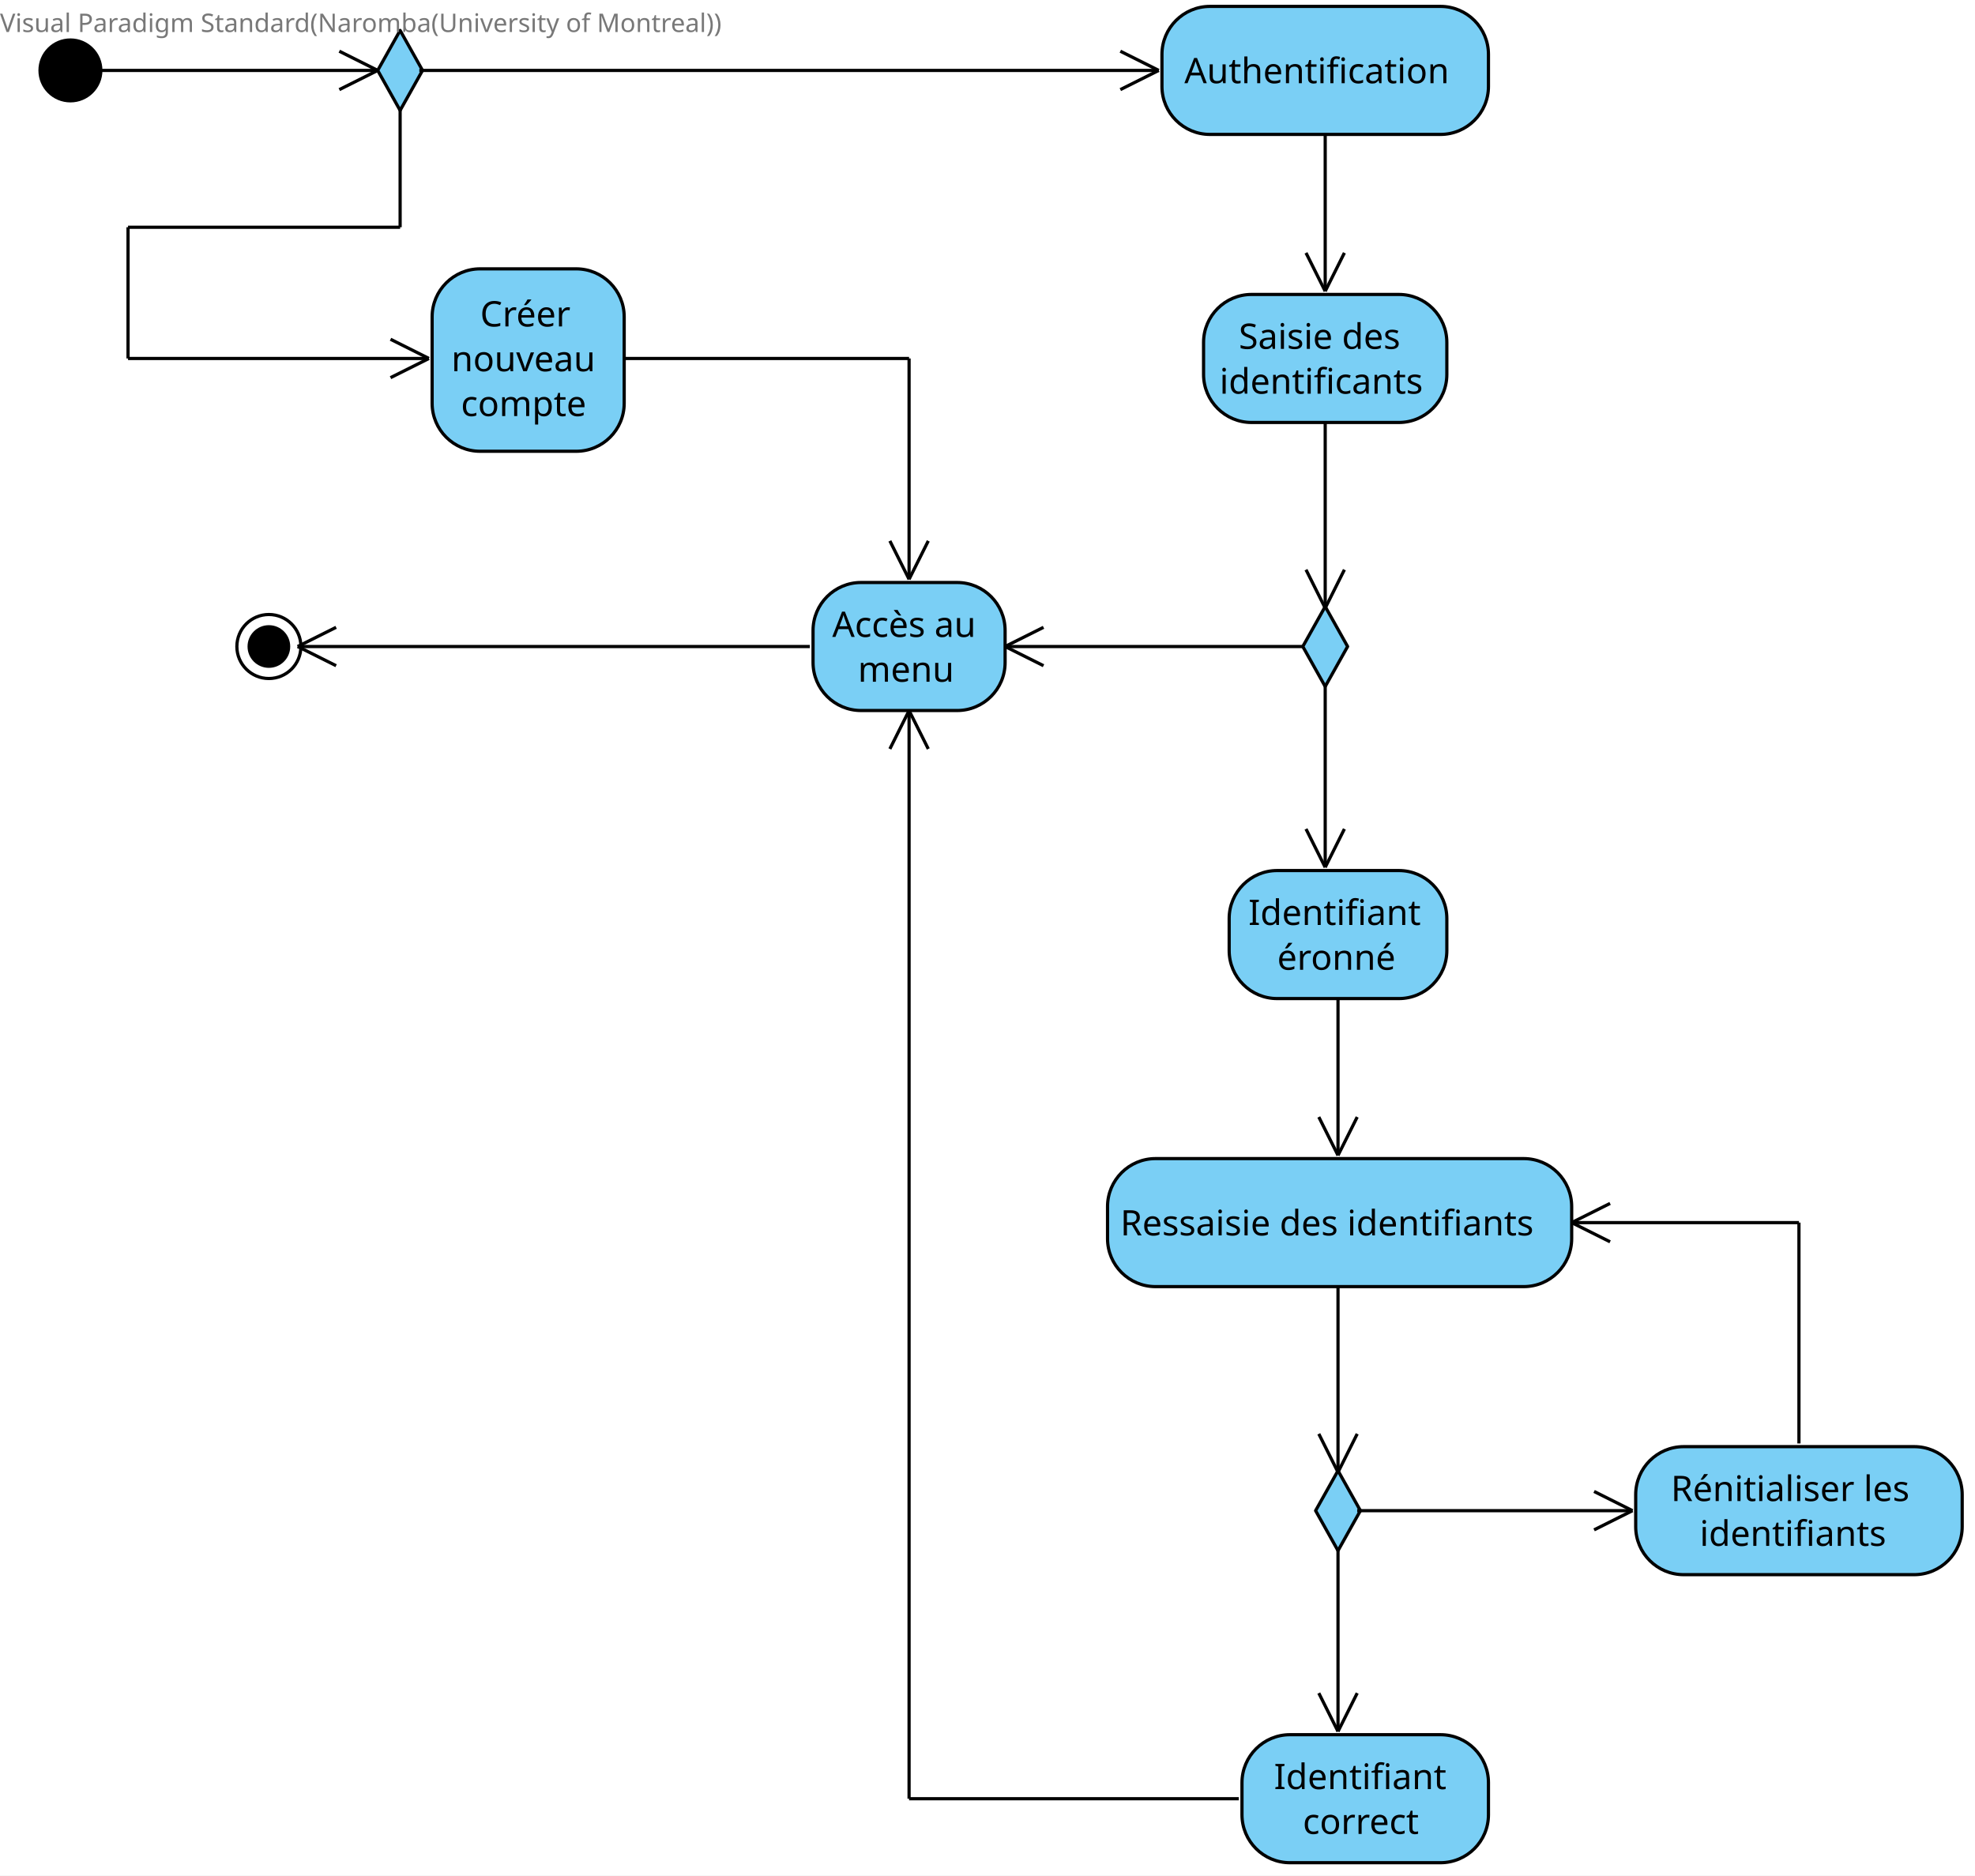
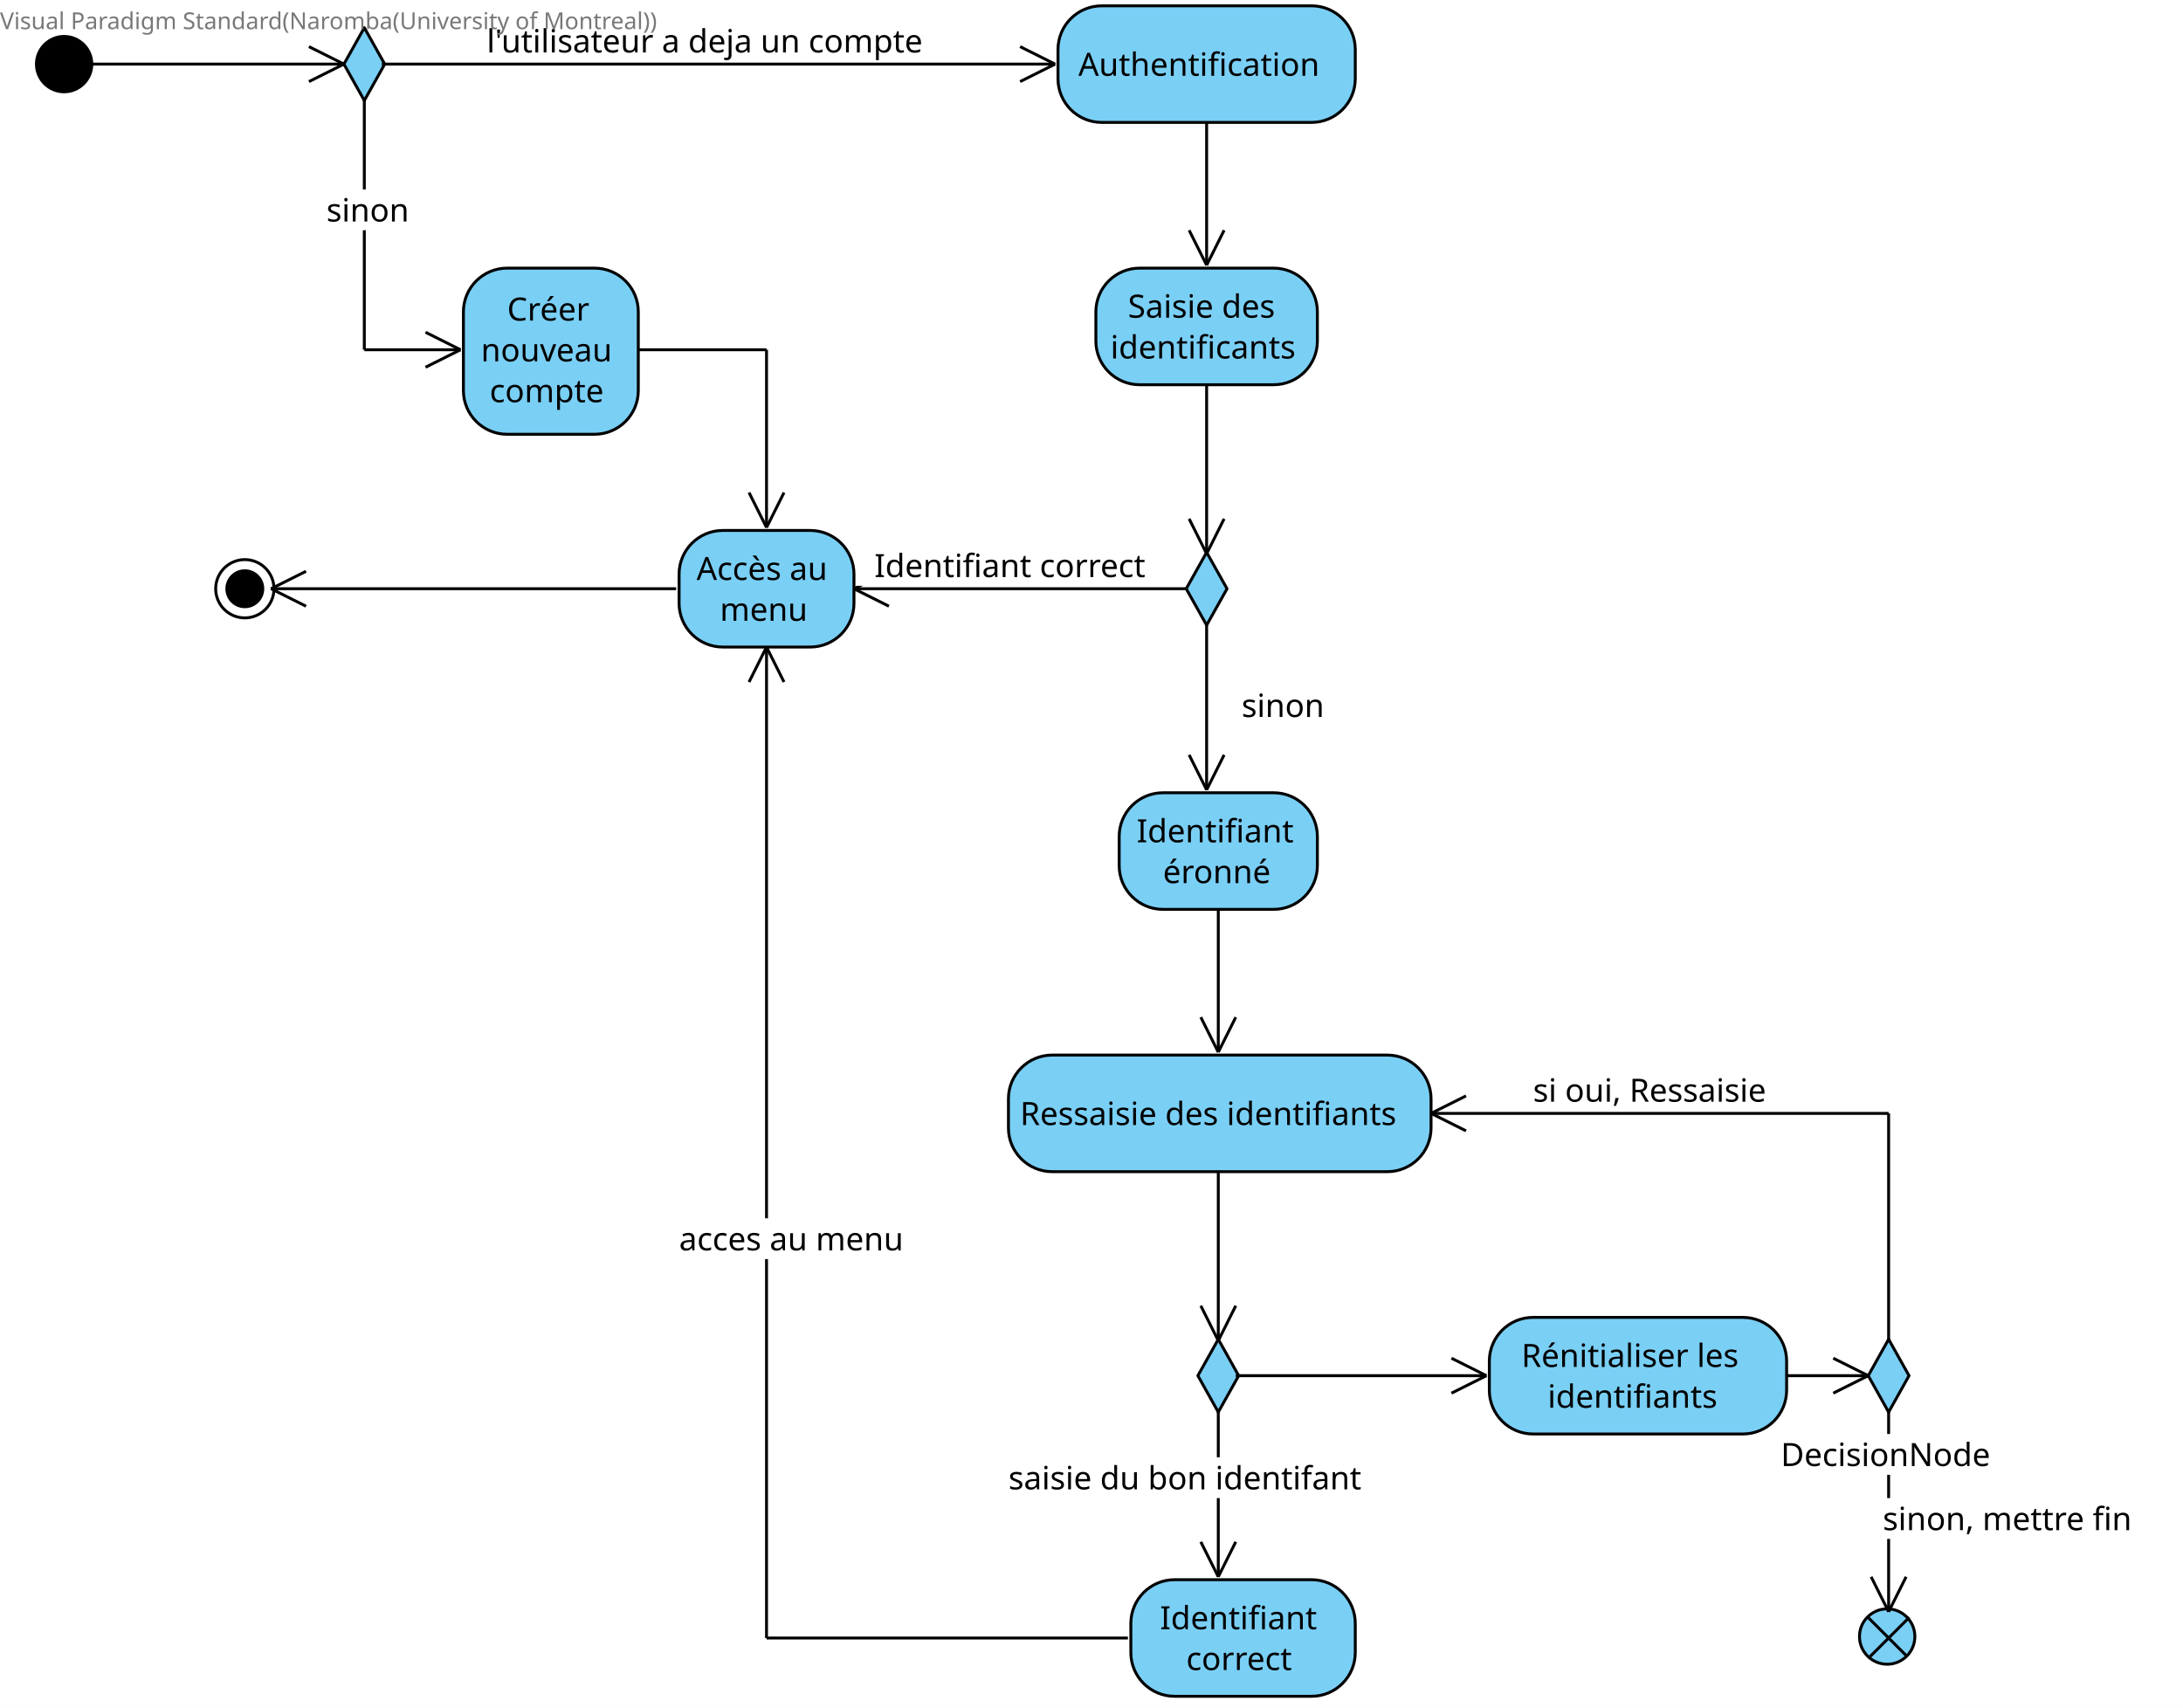
- <svg xmlns="http://www.w3.org/2000/svg" fill-opacity="0" color-rendering="auto" color-interpolation="auto" text-rendering="auto" stroke="rgb(0,0,0)" stroke-linecap="square" width="617" stroke-miterlimit="10" shape-rendering="auto" stroke-opacity="0" fill="rgb(0,0,0)" stroke-dasharray="none" font-weight="normal" stroke-width="1" height="586" font-family="'Dialog'" font-style="normal" stroke-linejoin="miter" font-size="12px" stroke-dashoffset="0" image-rendering="auto">
+ <svg xmlns="http://www.w3.org/2000/svg" fill-opacity="0" color-rendering="auto" color-interpolation="auto" text-rendering="auto" stroke="rgb(0,0,0)" stroke-linecap="square" width="749" stroke-miterlimit="10" shape-rendering="auto" stroke-opacity="0" fill="rgb(0,0,0)" stroke-dasharray="none" font-weight="normal" stroke-width="1" height="586" font-family="'Dialog'" font-style="normal" stroke-linejoin="miter" font-size="12px" stroke-dashoffset="0" image-rendering="auto">
  <defs id="genericDefs" />
  <g>
    <defs id="defs1">
      <clipPath clipPathUnits="userSpaceOnUse" id="clipPath1">
        <path d="M-7 -7 L51 -7 L51 31 L-7 31 L-7 -7 Z" />
      </clipPath>
      <clipPath clipPathUnits="userSpaceOnUse" id="clipPath2">
        <path d="M-7 -7 L113 -7 L113 51 L-7 51 L-7 -7 Z" />
      </clipPath>
      <clipPath clipPathUnits="userSpaceOnUse" id="clipPath3">
        <path d="M0 0 L0 40 L102 40 L102 0 Z" />
      </clipPath>
      <clipPath clipPathUnits="userSpaceOnUse" id="clipPath4">
        <path d="M-7 -7 L87 -7 L87 51 L-7 51 L-7 -7 Z" />
      </clipPath>
      <clipPath clipPathUnits="userSpaceOnUse" id="clipPath5">
        <path d="M0 0 L0 40 L76 40 L76 0 Z" />
      </clipPath>
      <clipPath clipPathUnits="userSpaceOnUse" id="clipPath6">
        <path d="M-7 -7 L31 -7 L31 51 L-7 51 L-7 -7 Z" />
      </clipPath>
      <clipPath clipPathUnits="userSpaceOnUse" id="clipPath7">
        <path d="M-7 -7 L71 -7 L71 51 L-7 51 L-7 -7 Z" />
      </clipPath>
      <clipPath clipPathUnits="userSpaceOnUse" id="clipPath8">
        <path d="M0 0 L0 40 L60 40 L60 0 Z" />
      </clipPath>
      <clipPath clipPathUnits="userSpaceOnUse" id="clipPath9">
        <path d="M-7 -7 L71 -7 L71 68 L-7 68 L-7 -7 Z" />
      </clipPath>
      <clipPath clipPathUnits="userSpaceOnUse" id="clipPath10">
        <path d="M0 0 L0 57 L60 57 L60 0 Z" />
      </clipPath>
      <clipPath clipPathUnits="userSpaceOnUse" id="clipPath11">
        <path d="M-7 -7 L79 -7 L79 51 L-7 51 L-7 -7 Z" />
      </clipPath>
      <clipPath clipPathUnits="userSpaceOnUse" id="clipPath12">
        <path d="M0 0 L0 40 L68 40 L68 0 Z" />
      </clipPath>
      <clipPath clipPathUnits="userSpaceOnUse" id="clipPath13">
        <path d="M-7 -7 L156 -7 L156 51 L-7 51 L-7 -7 Z" />
      </clipPath>
      <clipPath clipPathUnits="userSpaceOnUse" id="clipPath14">
        <path d="M0 0 L0 40 L145 40 L145 0 Z" />
      </clipPath>
      <clipPath clipPathUnits="userSpaceOnUse" id="clipPath15">
        <path d="M-7 -7 L31 -7 L31 31 L-7 31 L-7 -7 Z" />
      </clipPath>
      <clipPath clipPathUnits="userSpaceOnUse" id="clipPath16">
        <path d="M-7 -7 L88 -7 L88 51 L-7 51 L-7 -7 Z" />
      </clipPath>
      <clipPath clipPathUnits="userSpaceOnUse" id="clipPath17">
        <path d="M0 0 L0 40 L77 40 L77 0 Z" />
      </clipPath>
      <clipPath clipPathUnits="userSpaceOnUse" id="clipPath18">
+         <path d="M-14.042 10 L12.828 -16.87 L39.699 10 L12.828 36.87 L-14.042 10 Z" />
+       </clipPath>
+       <clipPath clipPathUnits="userSpaceOnUse" id="clipPath19">
+         <path d="M-94 -14 L188 -14 L188 28 L-94 28 L-94 -14 Z" />
+       </clipPath>
+       <clipPath clipPathUnits="userSpaceOnUse" id="clipPath20">
        <path d="M0 0 L104 0 L104 153 L0 153 L0 0 Z" />
      </clipPath>
-       <clipPath clipPathUnits="userSpaceOnUse" id="clipPath19">
+       <clipPath clipPathUnits="userSpaceOnUse" id="clipPath21">
        <path d="M0 0 L0 153 L104 153 L104 0 Z" />
      </clipPath>
-       <clipPath clipPathUnits="userSpaceOnUse" id="clipPath20">
+       <clipPath clipPathUnits="userSpaceOnUse" id="clipPath22">
        <path d="M0 0 L104 0 L104 162 L0 162 L0 0 Z" />
      </clipPath>
-       <clipPath clipPathUnits="userSpaceOnUse" id="clipPath21">
-         <path d="M0 0 L0 162 L104 162 L104 0 Z" />
-       </clipPath>
-       <clipPath clipPathUnits="userSpaceOnUse" id="clipPath22">
-         <path d="M0 0 L197 0 L197 104 L0 104 L0 0 Z" />
-       </clipPath>
      <clipPath clipPathUnits="userSpaceOnUse" id="clipPath23">
-         <path d="M0 0 L0 104 L197 104 L197 0 Z" />
+         <path d="M0 0 L0 105 L43 105 L43 119 L0 119 L0 162 L51 162 L51 153 L104 153 L104 0 Z" />
      </clipPath>
      <clipPath clipPathUnits="userSpaceOnUse" id="clipPath24">
-         <path d="M0 0 L193 0 L193 173 L0 173 L0 0 Z" />
+         <path d="M0 0 L218 0 L218 104 L0 104 L0 0 Z" />
      </clipPath>
      <clipPath clipPathUnits="userSpaceOnUse" id="clipPath25">
-         <path d="M0 0 L0 173 L193 173 L193 0 Z" />
+         <path d="M164 35 L164 49 L48 49 L48 35 ZM0 0 L0 104 L218 104 L218 97 L172 97 L172 83 L218 83 L218 0 Z" />
      </clipPath>
      <clipPath clipPathUnits="userSpaceOnUse" id="clipPath26">
+         <path d="M0 0 L148 0 L148 165 L0 165 L0 0 Z" />
+       </clipPath>
+       <clipPath clipPathUnits="userSpaceOnUse" id="clipPath27">
+         <path d="M0 0 L0 165 L148 165 L148 131 L122 131 L122 117 L148 117 L148 0 Z" />
+       </clipPath>
+       <clipPath clipPathUnits="userSpaceOnUse" id="clipPath28">
        <path d="M0 0 L104 0 L104 161 L0 161 L0 0 Z" />
      </clipPath>
-       <clipPath clipPathUnits="userSpaceOnUse" id="clipPath27">
-         <path d="M0 0 L0 161 L104 161 L104 0 Z" />
-       </clipPath>
-       <clipPath clipPathUnits="userSpaceOnUse" id="clipPath28">
-         <path d="M0 0 L264 0 L264 104 L0 104 L0 0 Z" />
-       </clipPath>
      <clipPath clipPathUnits="userSpaceOnUse" id="clipPath29">
-         <path d="M0 0 L0 104 L264 104 L264 0 Z" />
+         <path d="M0 0 L0 23 L43 23 L43 37 L0 37 L0 161 L104 161 L104 85 L51 85 L51 71 L104 71 L104 0 Z" />
      </clipPath>
      <clipPath clipPathUnits="userSpaceOnUse" id="clipPath30">
-         <path d="M0 0 L207 0 L207 444 L0 444 L0 0 Z" />
+         <path d="M0 0 L243 0 L243 104 L0 104 L0 0 Z" />
      </clipPath>
      <clipPath clipPathUnits="userSpaceOnUse" id="clipPath31">
-         <path d="M0 0 L0 444 L207 444 L207 0 Z" />
+         <path d="M0 0 L0 104 L243 104 L243 0 Z" />
      </clipPath>
      <clipPath clipPathUnits="userSpaceOnUse" id="clipPath32">
+         <path d="M0 0 L0 148 L104 148 L104 0 Z" />
+       </clipPath>
+       <clipPath clipPathUnits="userSpaceOnUse" id="clipPath33">
+         <path d="M0 0 L0 66 L104 66 L104 0 ZM0 80 L0 161 L104 161 L104 80 Z" />
+       </clipPath>
+       <clipPath clipPathUnits="userSpaceOnUse" id="clipPath34">
+         <path d="M0 0 L228 0 L228 444 L0 444 L0 0 Z" />
+       </clipPath>
+       <clipPath clipPathUnits="userSpaceOnUse" id="clipPath35">
+         <path d="M194 15 L194 29 L78 29 L78 15 ZM112 246 L112 260 L9 260 L9 246 ZM0 0 L0 444 L228 444 L228 342 L123 342 L123 328 L228 328 L228 77 L202 77 L202 63 L228 63 L228 0 Z" />
+       </clipPath>
+       <clipPath clipPathUnits="userSpaceOnUse" id="clipPath36">
        <path d="M0 0 L190 0 L190 104 L0 104 L0 0 Z" />
      </clipPath>
-       <clipPath clipPathUnits="userSpaceOnUse" id="clipPath33">
-         <path d="M0 0 L0 104 L190 104 L190 0 Z" />
-       </clipPath>
-       <clipPath clipPathUnits="userSpaceOnUse" id="clipPath34">
-         <path d="M0 0 L175 0 L175 173 L0 173 L0 0 Z" />
-       </clipPath>
-       <clipPath clipPathUnits="userSpaceOnUse" id="clipPath35">
-         <path d="M0 0 L0 173 L175 173 L175 0 Z" />
-       </clipPath>
-       <clipPath clipPathUnits="userSpaceOnUse" id="clipPath36">
+       <clipPath clipPathUnits="userSpaceOnUse" id="clipPath37">
+         <path d="M0 0 L0 78 L108 78 L108 92 L0 92 L0 104 L190 104 L190 0 Z" />
+       </clipPath>
+       <clipPath clipPathUnits="userSpaceOnUse" id="clipPath38">
        <path d="M0 0 L191 0 L191 104 L0 104 L0 0 Z" />
      </clipPath>
-       <clipPath clipPathUnits="userSpaceOnUse" id="clipPath37">
-         <path d="M0 0 L0 104 L191 104 L191 0 Z" />
-       </clipPath>
-       <clipPath clipPathUnits="userSpaceOnUse" id="clipPath38">
+       <clipPath clipPathUnits="userSpaceOnUse" id="clipPath39">
+         <path d="M0 0 L0 104 L122 104 L122 93 L172 93 L172 104 L191 104 L191 49 L177 49 L177 35 L191 35 L191 0 Z" />
+       </clipPath>
+       <clipPath clipPathUnits="userSpaceOnUse" id="clipPath40">
        <path d="M0 0 L335 0 L335 104 L0 104 L0 0 Z" />
      </clipPath>
-       <clipPath clipPathUnits="userSpaceOnUse" id="clipPath39">
-         <path d="M0 0 L0 104 L335 104 L335 0 Z" />
-       </clipPath>
-       <clipPath clipPathUnits="userSpaceOnUse" id="clipPath40">
-         <path d="M0 0 L198 0 L198 182 L0 182 L0 0 Z" />
-       </clipPath>
      <clipPath clipPathUnits="userSpaceOnUse" id="clipPath41">
-         <path d="M0 0 L0 182 L198 182 L198 0 Z" />
+         <path d="M253 35 L253 49 L77 49 L77 35 ZM0 0 L0 104 L22 104 L22 93 L72 93 L72 104 L335 104 L335 0 Z" />
+       </clipPath>
+       <clipPath clipPathUnits="userSpaceOnUse" id="clipPath42">
+         <path d="M0 0 L137 0 L137 190 L0 190 L0 0 Z" />
+       </clipPath>
+       <clipPath clipPathUnits="userSpaceOnUse" id="clipPath43">
+         <path d="M78 81 L78 95 L28 95 L28 81 ZM0 0 L0 190 L137 190 L137 37 L83 37 L83 23 L137 23 L137 0 Z" />
+       </clipPath>
+       <clipPath clipPathUnits="userSpaceOnUse" id="clipPath44">
+         <path d="M0 0 L132 0 L132 104 L0 104 L0 0 Z" />
+       </clipPath>
+       <clipPath clipPathUnits="userSpaceOnUse" id="clipPath45">
+         <path d="M0 0 L0 104 L73 104 L73 92 L132 92 L132 84 L38 84 L38 70 L132 70 L132 0 Z" />
+       </clipPath>
+       <clipPath clipPathUnits="userSpaceOnUse" id="clipPath46">
+         <path d="M0 0 L261 0 L261 182 L0 182 L0 0 Z" />
+       </clipPath>
+       <clipPath clipPathUnits="userSpaceOnUse" id="clipPath47">
+         <path d="M182 35 L182 49 L74 49 L74 35 ZM254 160 L254 174 L160 174 L160 160 ZM0 0 L0 168 L41 168 L41 182 L261 182 L261 0 Z" />
+       </clipPath>
+       <clipPath clipPathUnits="userSpaceOnUse" id="clipPath48">
+         <path d="M0 0 L104 0 L104 173 L0 173 L0 0 Z" />
+       </clipPath>
+       <clipPath clipPathUnits="userSpaceOnUse" id="clipPath49">
+         <path d="M97 58 L97 72 L3 72 L3 58 ZM0 0 L0 173 L104 173 L104 94 L38 94 L38 80 L104 80 L104 0 Z" />
+       </clipPath>
+       <clipPath clipPathUnits="userSpaceOnUse" id="clipPath50">
+         <path d="M-109 -14 L218 -14 L218 28 L-109 28 L-109 -14 Z" />
+       </clipPath>
+       <clipPath clipPathUnits="userSpaceOnUse" id="clipPath51">
+         <path d="M-108 -14 L216 -14 L216 28 L-108 28 L-108 -14 Z" />
+       </clipPath>
+       <clipPath clipPathUnits="userSpaceOnUse" id="clipPath52">
+         <path d="M-50 -14 L100 -14 L100 28 L-50 28 L-50 -14 Z" />
+       </clipPath>
+       <clipPath clipPathUnits="userSpaceOnUse" id="clipPath53">
+         <path d="M-176 -14 L352 -14 L352 28 L-176 28 L-176 -14 Z" />
+       </clipPath>
+       <clipPath clipPathUnits="userSpaceOnUse" id="clipPath54">
+         <path d="M-103 -14 L206 -14 L206 28 L-103 28 L-103 -14 Z" />
+       </clipPath>
+       <clipPath clipPathUnits="userSpaceOnUse" id="clipPath55">
+         <path d="M-146 -14 L292 -14 L292 28 L-146 28 L-146 -14 Z" />
+       </clipPath>
+       <clipPath clipPathUnits="userSpaceOnUse" id="clipPath56">
+         <path d="M-53 -14 L106 -14 L106 28 L-53 28 L-53 -14 Z" />
+       </clipPath>
+       <clipPath clipPathUnits="userSpaceOnUse" id="clipPath57">
+         <path d="M-116 -14 L232 -14 L232 28 L-116 28 L-116 -14 Z" />
      </clipPath>
    </defs>
    <g fill="white" text-rendering="geometricPrecision" fill-opacity="1" stroke-opacity="1" stroke="white">
-       <rect x="0" width="617" height="586" y="0" stroke="none" />
+       <rect x="0" width="749" height="586" y="0" stroke="none" />
    </g>
    <g font-size="11px" transform="translate(2,12)" fill-opacity="1" fill="black" text-rendering="geometricPrecision" image-rendering="optimizeQuality" font-family="sans-serif" stroke="black" stroke-opacity="1">
      <circle r="10" clip-path="url(#clipPath1)" cx="20" cy="10" stroke="none" />
    </g>
    <g font-size="11px" transform="translate(363,2)" fill-opacity="1" fill="rgb(122,207,245)" text-rendering="geometricPrecision" image-rendering="optimizeQuality" font-family="sans-serif" stroke="rgb(122,207,245)" stroke-opacity="1">
      <rect x="0" y="0" clip-path="url(#clipPath2)" width="102" rx="15" ry="15" height="40" stroke="none" />
    </g>
    <g stroke-linecap="butt" font-size="11px" transform="translate(363,2)" fill-opacity="1" fill="black" text-rendering="geometricPrecision" image-rendering="optimizeQuality" font-family="sans-serif" stroke-linejoin="round" stroke="black" stroke-opacity="1" stroke-miterlimit="0">
      <rect x="0" y="0" clip-path="url(#clipPath2)" fill="none" width="102" rx="15" ry="15" height="40" />
    </g>
    <g font-size="11px" transform="translate(363,2)" fill-opacity="1" fill="black" text-rendering="geometricPrecision" image-rendering="optimizeQuality" font-family="sans-serif" stroke="black" stroke-opacity="1">
      <text x="7" xml:space="preserve" y="24" clip-path="url(#clipPath3)" stroke="none">Authentification</text>
    </g>
    <g font-size="11px" transform="translate(376,92)" fill-opacity="1" fill="rgb(122,207,245)" text-rendering="geometricPrecision" image-rendering="optimizeQuality" font-family="sans-serif" stroke="rgb(122,207,245)" stroke-opacity="1">
      <rect x="0" y="0" clip-path="url(#clipPath4)" width="76" rx="15" ry="15" height="40" stroke="none" />
    </g>
    <g stroke-linecap="butt" font-size="11px" transform="translate(376,92)" fill-opacity="1" fill="black" text-rendering="geometricPrecision" image-rendering="optimizeQuality" font-family="sans-serif" stroke-linejoin="round" stroke="black" stroke-opacity="1" stroke-miterlimit="0">
      <rect x="0" y="0" clip-path="url(#clipPath4)" fill="none" width="76" rx="15" ry="15" height="40" />
    </g>
    <g font-size="11px" transform="translate(376,92)" fill-opacity="1" fill="black" text-rendering="geometricPrecision" image-rendering="optimizeQuality" font-family="sans-serif" stroke="black" stroke-opacity="1">
      <text x="11" xml:space="preserve" y="17" clip-path="url(#clipPath5)" stroke="none">Saisie des</text>
      <text x="5" xml:space="preserve" y="31" clip-path="url(#clipPath5)" stroke="none">identificants</text>
    </g>
    <g font-size="11px" transform="translate(404,182)" fill-opacity="1" fill="rgb(122,207,245)" text-rendering="geometricPrecision" image-rendering="optimizeQuality" font-family="sans-serif" stroke="rgb(122,207,245)" stroke-opacity="1">
      <path d="M10 7.5 L17 20 L10 32.5 L3 20 Z" stroke="none" clip-path="url(#clipPath6)" />
    </g>
    <g stroke-linecap="butt" font-size="11px" transform="translate(404,182)" fill-opacity="1" fill="black" text-rendering="geometricPrecision" image-rendering="optimizeQuality" font-family="sans-serif" stroke-linejoin="round" stroke="black" stroke-opacity="1" stroke-miterlimit="0">
      <path fill="none" d="M10 7.5 L17 20 L10 32.5 L3 20 Z" clip-path="url(#clipPath6)" />
    </g>
-     <g font-size="11px" transform="translate(254,182)" fill-opacity="1" fill="rgb(122,207,245)" text-rendering="geometricPrecision" image-rendering="optimizeQuality" font-family="sans-serif" stroke="rgb(122,207,245)" stroke-opacity="1">
+     <g font-size="11px" transform="translate(233,182)" fill-opacity="1" fill="rgb(122,207,245)" text-rendering="geometricPrecision" image-rendering="optimizeQuality" font-family="sans-serif" stroke="rgb(122,207,245)" stroke-opacity="1">
      <rect x="0" y="0" clip-path="url(#clipPath7)" width="60" rx="15" ry="15" height="40" stroke="none" />
    </g>
-     <g stroke-linecap="butt" font-size="11px" transform="translate(254,182)" fill-opacity="1" fill="black" text-rendering="geometricPrecision" image-rendering="optimizeQuality" font-family="sans-serif" stroke-linejoin="round" stroke="black" stroke-opacity="1" stroke-miterlimit="0">
+     <g stroke-linecap="butt" font-size="11px" transform="translate(233,182)" fill-opacity="1" fill="black" text-rendering="geometricPrecision" image-rendering="optimizeQuality" font-family="sans-serif" stroke-linejoin="round" stroke="black" stroke-opacity="1" stroke-miterlimit="0">
      <rect x="0" y="0" clip-path="url(#clipPath7)" fill="none" width="60" rx="15" ry="15" height="40" />
    </g>
-     <g font-size="11px" transform="translate(254,182)" fill-opacity="1" fill="black" text-rendering="geometricPrecision" image-rendering="optimizeQuality" font-family="sans-serif" stroke="black" stroke-opacity="1">
+     <g font-size="11px" transform="translate(233,182)" fill-opacity="1" fill="black" text-rendering="geometricPrecision" image-rendering="optimizeQuality" font-family="sans-serif" stroke="black" stroke-opacity="1">
      <text x="6" xml:space="preserve" y="17" clip-path="url(#clipPath8)" stroke="none">Accès au</text>
      <text x="14" xml:space="preserve" y="31" clip-path="url(#clipPath8)" stroke="none">menu</text>
    </g>
-     <g font-size="11px" transform="translate(135,84)" fill-opacity="1" fill="rgb(122,207,245)" text-rendering="geometricPrecision" image-rendering="optimizeQuality" font-family="sans-serif" stroke="rgb(122,207,245)" stroke-opacity="1">
+     <g font-size="11px" transform="translate(159,92)" fill-opacity="1" fill="rgb(122,207,245)" text-rendering="geometricPrecision" image-rendering="optimizeQuality" font-family="sans-serif" stroke="rgb(122,207,245)" stroke-opacity="1">
      <rect x="0" y="0" clip-path="url(#clipPath9)" width="60" rx="15" ry="15" height="57" stroke="none" />
    </g>
-     <g stroke-linecap="butt" font-size="11px" transform="translate(135,84)" fill-opacity="1" fill="black" text-rendering="geometricPrecision" image-rendering="optimizeQuality" font-family="sans-serif" stroke-linejoin="round" stroke="black" stroke-opacity="1" stroke-miterlimit="0">
+     <g stroke-linecap="butt" font-size="11px" transform="translate(159,92)" fill-opacity="1" fill="black" text-rendering="geometricPrecision" image-rendering="optimizeQuality" font-family="sans-serif" stroke-linejoin="round" stroke="black" stroke-opacity="1" stroke-miterlimit="0">
      <rect x="0" y="0" clip-path="url(#clipPath9)" fill="none" width="60" rx="15" ry="15" height="57" />
    </g>
-     <g font-size="11px" transform="translate(135,84)" fill-opacity="1" fill="black" text-rendering="geometricPrecision" image-rendering="optimizeQuality" font-family="sans-serif" stroke="black" stroke-opacity="1">
+     <g font-size="11px" transform="translate(159,92)" fill-opacity="1" fill="black" text-rendering="geometricPrecision" image-rendering="optimizeQuality" font-family="sans-serif" stroke="black" stroke-opacity="1">
      <text x="15" xml:space="preserve" y="18" clip-path="url(#clipPath10)" stroke="none">Créer</text>
      <text x="6" xml:space="preserve" y="32" clip-path="url(#clipPath10)" stroke="none">nouveau</text>
      <text x="9" xml:space="preserve" y="46" clip-path="url(#clipPath10)" stroke="none">compte</text>
    </g>
    <g font-size="11px" transform="translate(384,272)" fill-opacity="1" fill="rgb(122,207,245)" text-rendering="geometricPrecision" image-rendering="optimizeQuality" font-family="sans-serif" stroke="rgb(122,207,245)" stroke-opacity="1">
      <rect x="0" y="0" clip-path="url(#clipPath11)" width="68" rx="15" ry="15" height="40" stroke="none" />
    </g>
    <g stroke-linecap="butt" font-size="11px" transform="translate(384,272)" fill-opacity="1" fill="black" text-rendering="geometricPrecision" image-rendering="optimizeQuality" font-family="sans-serif" stroke-linejoin="round" stroke="black" stroke-opacity="1" stroke-miterlimit="0">
      <rect x="0" y="0" clip-path="url(#clipPath11)" fill="none" width="68" rx="15" ry="15" height="40" />
    </g>
    <g font-size="11px" transform="translate(384,272)" fill-opacity="1" fill="black" text-rendering="geometricPrecision" image-rendering="optimizeQuality" font-family="sans-serif" stroke="black" stroke-opacity="1">
      <text x="6" xml:space="preserve" y="17" clip-path="url(#clipPath12)" stroke="none">Identifiant</text>
      <text x="15" xml:space="preserve" y="31" clip-path="url(#clipPath12)" stroke="none">éronné</text>
    </g>
    <g font-size="11px" transform="translate(346,362)" fill-opacity="1" fill="rgb(122,207,245)" text-rendering="geometricPrecision" image-rendering="optimizeQuality" font-family="sans-serif" stroke="rgb(122,207,245)" stroke-opacity="1">
      <rect x="0" y="0" clip-path="url(#clipPath13)" width="145" rx="15" ry="15" height="40" stroke="none" />
    </g>
    <g stroke-linecap="butt" font-size="11px" transform="translate(346,362)" fill-opacity="1" fill="black" text-rendering="geometricPrecision" image-rendering="optimizeQuality" font-family="sans-serif" stroke-linejoin="round" stroke="black" stroke-opacity="1" stroke-miterlimit="0">
      <rect x="0" y="0" clip-path="url(#clipPath13)" fill="none" width="145" rx="15" ry="15" height="40" />
    </g>
    <g font-size="11px" transform="translate(346,362)" fill-opacity="1" fill="black" text-rendering="geometricPrecision" image-rendering="optimizeQuality" font-family="sans-serif" stroke="black" stroke-opacity="1">
      <text x="4" xml:space="preserve" y="24" clip-path="url(#clipPath14)" stroke="none">Ressaisie des identifiants</text>
    </g>
    <g font-size="11px" transform="translate(74,192)" fill-opacity="1" fill="black" text-rendering="geometricPrecision" image-rendering="optimizeQuality" font-family="sans-serif" stroke="black" stroke-opacity="1">
      <circle r="6.667" clip-path="url(#clipPath15)" cx="10" cy="10" stroke="none" />
      <circle stroke-linecap="butt" clip-path="url(#clipPath15)" fill="none" stroke-linejoin="round" r="10" cx="10" cy="10" stroke-miterlimit="0" />
    </g>
    <g font-size="11px" transform="translate(408,452)" fill-opacity="1" fill="rgb(122,207,245)" text-rendering="geometricPrecision" image-rendering="optimizeQuality" font-family="sans-serif" stroke="rgb(122,207,245)" stroke-opacity="1">
      <path d="M10 7.5 L17 20 L10 32.5 L3 20 Z" stroke="none" clip-path="url(#clipPath6)" />
    </g>
    <g stroke-linecap="butt" font-size="11px" transform="translate(408,452)" fill-opacity="1" fill="black" text-rendering="geometricPrecision" image-rendering="optimizeQuality" font-family="sans-serif" stroke-linejoin="round" stroke="black" stroke-opacity="1" stroke-miterlimit="0">
      <path fill="none" d="M10 7.5 L17 20 L10 32.5 L3 20 Z" clip-path="url(#clipPath6)" />
    </g>
    <g font-size="11px" transform="translate(388,542)" fill-opacity="1" fill="rgb(122,207,245)" text-rendering="geometricPrecision" image-rendering="optimizeQuality" font-family="sans-serif" stroke="rgb(122,207,245)" stroke-opacity="1">
      <rect x="0" y="0" clip-path="url(#clipPath16)" width="77" rx="15" ry="15" height="40" stroke="none" />
    </g>
    <g stroke-linecap="butt" font-size="11px" transform="translate(388,542)" fill-opacity="1" fill="black" text-rendering="geometricPrecision" image-rendering="optimizeQuality" font-family="sans-serif" stroke-linejoin="round" stroke="black" stroke-opacity="1" stroke-miterlimit="0">
      <rect x="0" y="0" clip-path="url(#clipPath16)" fill="none" width="77" rx="15" ry="15" height="40" />
    </g>
    <g font-size="11px" transform="translate(388,542)" fill-opacity="1" fill="black" text-rendering="geometricPrecision" image-rendering="optimizeQuality" font-family="sans-serif" stroke="black" stroke-opacity="1">
      <text x="10" xml:space="preserve" y="17" clip-path="url(#clipPath17)" stroke="none">Identifiant</text>
      <text x="19" xml:space="preserve" y="31" clip-path="url(#clipPath17)" stroke="none">correct</text>
    </g>
    <g font-size="11px" transform="translate(511,452)" fill-opacity="1" fill="rgb(122,207,245)" text-rendering="geometricPrecision" image-rendering="optimizeQuality" font-family="sans-serif" stroke="rgb(122,207,245)" stroke-opacity="1">
      <rect x="0" y="0" clip-path="url(#clipPath2)" width="102" rx="15" ry="15" height="40" stroke="none" />
    </g>
    <g stroke-linecap="butt" font-size="11px" transform="translate(511,452)" fill-opacity="1" fill="black" text-rendering="geometricPrecision" image-rendering="optimizeQuality" font-family="sans-serif" stroke-linejoin="round" stroke="black" stroke-opacity="1" stroke-miterlimit="0">
      <rect x="0" y="0" clip-path="url(#clipPath2)" fill="none" width="102" rx="15" ry="15" height="40" />
    </g>
    <g font-size="11px" transform="translate(511,452)" fill-opacity="1" fill="black" text-rendering="geometricPrecision" image-rendering="optimizeQuality" font-family="sans-serif" stroke="black" stroke-opacity="1">
      <text x="11" xml:space="preserve" y="17" clip-path="url(#clipPath3)" stroke="none">Rénitialiser les</text>
      <text x="20" xml:space="preserve" y="31" clip-path="url(#clipPath3)" stroke="none">identifiants</text>
    </g>
    <g font-size="11px" transform="translate(115,2)" fill-opacity="1" fill="rgb(122,207,245)" text-rendering="geometricPrecision" image-rendering="optimizeQuality" font-family="sans-serif" stroke="rgb(122,207,245)" stroke-opacity="1">
      <path d="M10 7.5 L17 20 L10 32.5 L3 20 Z" stroke="none" clip-path="url(#clipPath6)" />
    </g>
    <g stroke-linecap="butt" font-size="11px" transform="translate(115,2)" fill-opacity="1" fill="black" text-rendering="geometricPrecision" image-rendering="optimizeQuality" font-family="sans-serif" stroke-linejoin="round" stroke="black" stroke-opacity="1" stroke-miterlimit="0">
      <path fill="none" d="M10 7.5 L17 20 L10 32.5 L3 20 Z" clip-path="url(#clipPath6)" />
    </g>
+     <g font-size="11px" transform="translate(638,452)" fill-opacity="1" fill="rgb(122,207,245)" text-rendering="geometricPrecision" image-rendering="optimizeQuality" font-family="sans-serif" stroke="rgb(122,207,245)" stroke-opacity="1">
+       <path d="M10 7.5 L17 20 L10 32.5 L3 20 Z" stroke="none" clip-path="url(#clipPath6)" />
+     </g>
+     <g stroke-linecap="butt" font-size="11px" transform="translate(638,452)" fill-opacity="1" fill="black" text-rendering="geometricPrecision" image-rendering="optimizeQuality" font-family="sans-serif" stroke-linejoin="round" stroke="black" stroke-opacity="1" stroke-miterlimit="0">
+       <path fill="none" d="M10 7.5 L17 20 L10 32.5 L3 20 Z" clip-path="url(#clipPath6)" />
+     </g>
+     <g font-size="11px" transform="translate(638,552)" fill-opacity="1" fill="rgb(122,207,245)" text-rendering="geometricPrecision" image-rendering="optimizeQuality" font-family="sans-serif" stroke="rgb(122,207,245)" stroke-opacity="1">
+       <circle r="9.5" clip-path="url(#clipPath15)" cx="9.5" cy="9.5" stroke="none" />
+     </g>
+     <g stroke-linecap="butt" font-size="11px" transform="translate(638,552)" fill-opacity="1" fill="black" text-rendering="geometricPrecision" image-rendering="optimizeQuality" font-family="sans-serif" stroke-linejoin="round" stroke="black" stroke-opacity="1" stroke-miterlimit="0">
+       <circle fill="none" r="9.5" clip-path="url(#clipPath15)" cx="9.5" cy="9.5" />
+       <line transform="translate(10,10) rotate(45) translate(-10,-10)" clip-path="url(#clipPath18)" fill="none" x1="10" x2="10" y1="0" y2="19" />
+       <line transform="translate(10,10) rotate(45) translate(-10,-10)" clip-path="url(#clipPath18)" fill="none" x1="0" x2="19" y1="10" y2="10" />
+     </g>
+     <g font-size="11px" transform="translate(601,492)" fill-opacity="1" fill="black" text-rendering="geometricPrecision" image-rendering="optimizeQuality" font-family="sans-serif" stroke="black" stroke-opacity="1">
+       <text x="10" xml:space="preserve" y="11" clip-path="url(#clipPath19)" stroke="none">DecisionNode</text>
+     </g>
    <g stroke-linecap="butt" font-size="11px" transform="translate(364,-8)" fill-opacity="1" fill="black" text-rendering="geometricPrecision" image-rendering="optimizeQuality" font-family="sans-serif" stroke-linejoin="round" stroke="black" stroke-opacity="1">
-       <line y2="99" fill="none" x1="50" clip-path="url(#clipPath19)" x2="50" y1="50" />
-       <line y2="87" fill="none" x1="50" clip-path="url(#clipPath19)" x2="56" y1="99" />
-       <line y2="87" fill="none" x1="50" clip-path="url(#clipPath19)" x2="44" y1="99" />
+       <line y2="99" fill="none" x1="50" clip-path="url(#clipPath21)" x2="50" y1="50" />
+       <line y2="87" fill="none" x1="50" clip-path="url(#clipPath21)" x2="56" y1="99" />
+       <line y2="87" fill="none" x1="50" clip-path="url(#clipPath21)" x2="44" y1="99" />
    </g>
    <g stroke-linecap="butt" font-size="11px" transform="translate(364,82)" fill-opacity="1" fill="black" text-rendering="geometricPrecision" image-rendering="optimizeQuality" font-family="sans-serif" stroke-linejoin="round" stroke="black" stroke-opacity="1">
-       <line y2="108" fill="none" x1="50" clip-path="url(#clipPath21)" x2="50" y1="50" />
-       <line y2="96" fill="none" x1="50" clip-path="url(#clipPath21)" x2="56" y1="108" />
-       <line y2="96" fill="none" x1="50" clip-path="url(#clipPath21)" x2="44" y1="108" />
-     </g>
-     <g stroke-linecap="butt" font-size="11px" transform="translate(264,152)" fill-opacity="1" fill="black" text-rendering="geometricPrecision" image-rendering="optimizeQuality" font-family="sans-serif" stroke-linejoin="round" stroke="black" stroke-opacity="1">
-       <line y2="50" fill="none" x1="143" clip-path="url(#clipPath23)" x2="50" y1="50" />
-       <line y2="56" fill="none" x1="50" clip-path="url(#clipPath23)" x2="62" y1="50" />
-       <line y2="44" fill="none" x1="50" clip-path="url(#clipPath23)" x2="62" y1="50" />
-     </g>
-     <g stroke-linecap="butt" font-size="11px" transform="translate(145,62)" fill-opacity="1" fill="black" text-rendering="geometricPrecision" image-rendering="optimizeQuality" font-family="sans-serif" stroke-linejoin="round" stroke="black" stroke-opacity="1">
-       <line y2="50" fill="none" x1="50" clip-path="url(#clipPath25)" x2="139" y1="50" />
-       <line y2="119" fill="none" x1="139" clip-path="url(#clipPath25)" x2="139" y1="50" />
-       <line y2="107" fill="none" x1="139" clip-path="url(#clipPath25)" x2="145" y1="119" />
-       <line y2="107" fill="none" x1="139" clip-path="url(#clipPath25)" x2="133" y1="119" />
+       <line y2="108" fill="none" x1="50" clip-path="url(#clipPath23)" x2="50" y1="50" />
+       <line y2="96" fill="none" x1="50" clip-path="url(#clipPath23)" x2="56" y1="108" />
+       <line y2="96" fill="none" x1="50" clip-path="url(#clipPath23)" x2="44" y1="108" />
+     </g>
+     <g stroke-linecap="butt" font-size="11px" transform="translate(243,152)" fill-opacity="1" fill="black" text-rendering="geometricPrecision" image-rendering="optimizeQuality" font-family="sans-serif" stroke-linejoin="round" stroke="black" stroke-opacity="1">
+       <line y2="50" fill="none" x1="164" clip-path="url(#clipPath25)" x2="50" y1="50" />
+       <line y2="56" fill="none" x1="50" clip-path="url(#clipPath25)" x2="62" y1="50" />
+       <line y2="44" fill="none" x1="50" clip-path="url(#clipPath25)" x2="62" y1="50" />
+     </g>
+     <g stroke-linecap="butt" font-size="11px" transform="translate(169,70)" fill-opacity="1" fill="black" text-rendering="geometricPrecision" image-rendering="optimizeQuality" font-family="sans-serif" stroke-linejoin="round" stroke="black" stroke-opacity="1">
+       <line y2="50" fill="none" x1="50" clip-path="url(#clipPath27)" x2="94" y1="50" />
+       <line y2="111" fill="none" x1="94" clip-path="url(#clipPath27)" x2="94" y1="50" />
+       <line y2="99" fill="none" x1="94" clip-path="url(#clipPath27)" x2="100" y1="111" />
+       <line y2="99" fill="none" x1="94" clip-path="url(#clipPath27)" x2="88" y1="111" />
    </g>
    <g stroke-linecap="butt" font-size="11px" transform="translate(364,164)" fill-opacity="1" fill="black" text-rendering="geometricPrecision" image-rendering="optimizeQuality" font-family="sans-serif" stroke-linejoin="round" stroke="black" stroke-opacity="1">
-       <line y2="107" fill="none" x1="50" clip-path="url(#clipPath27)" x2="50" y1="50" />
-       <line y2="95" fill="none" x1="50" clip-path="url(#clipPath27)" x2="56" y1="107" />
-       <line y2="95" fill="none" x1="50" clip-path="url(#clipPath27)" x2="44" y1="107" />
+       <line y2="107" fill="none" x1="50" clip-path="url(#clipPath29)" x2="50" y1="50" />
+       <line y2="95" fill="none" x1="50" clip-path="url(#clipPath29)" x2="56" y1="107" />
+       <line y2="95" fill="none" x1="50" clip-path="url(#clipPath29)" x2="44" y1="107" />
    </g>
    <g stroke-linecap="butt" font-size="11px" transform="translate(368,262)" fill-opacity="1" fill="black" text-rendering="geometricPrecision" image-rendering="optimizeQuality" font-family="sans-serif" stroke-linejoin="round" stroke="black" stroke-opacity="1">
-       <line y2="99" fill="none" x1="50" clip-path="url(#clipPath19)" x2="50" y1="50" />
-       <line y2="87" fill="none" x1="50" clip-path="url(#clipPath19)" x2="56" y1="99" />
-       <line y2="87" fill="none" x1="50" clip-path="url(#clipPath19)" x2="44" y1="99" />
+       <line y2="99" fill="none" x1="50" clip-path="url(#clipPath21)" x2="50" y1="50" />
+       <line y2="87" fill="none" x1="50" clip-path="url(#clipPath21)" x2="56" y1="99" />
+       <line y2="87" fill="none" x1="50" clip-path="url(#clipPath21)" x2="44" y1="99" />
    </g>
    <g stroke-linecap="butt" font-size="11px" transform="translate(43,152)" fill-opacity="1" fill="black" text-rendering="geometricPrecision" image-rendering="optimizeQuality" font-family="sans-serif" stroke-linejoin="round" stroke="black" stroke-opacity="1">
-       <line y2="50" fill="none" x1="210" clip-path="url(#clipPath29)" x2="50" y1="50" />
-       <line y2="56" fill="none" x1="50" clip-path="url(#clipPath29)" x2="62" y1="50" />
-       <line y2="44" fill="none" x1="50" clip-path="url(#clipPath29)" x2="62" y1="50" />
+       <line y2="50" fill="none" x1="189" clip-path="url(#clipPath31)" x2="50" y1="50" />
+       <line y2="56" fill="none" x1="50" clip-path="url(#clipPath31)" x2="62" y1="50" />
+       <line y2="44" fill="none" x1="50" clip-path="url(#clipPath31)" x2="62" y1="50" />
    </g>
    <g stroke-linecap="butt" font-size="11px" transform="translate(368,352)" fill-opacity="1" fill="black" text-rendering="geometricPrecision" image-rendering="optimizeQuality" font-family="sans-serif" stroke-linejoin="round" stroke="black" stroke-opacity="1">
-       <line y2="108" fill="none" x1="50" clip-path="url(#clipPath21)" x2="50" y1="50" />
-       <line y2="96" fill="none" x1="50" clip-path="url(#clipPath21)" x2="56" y1="108" />
-       <line y2="96" fill="none" x1="50" clip-path="url(#clipPath21)" x2="44" y1="108" />
+       <line y2="108" fill="none" x1="50" clip-path="url(#clipPath32)" x2="50" y1="50" />
+       <line y2="96" fill="none" x1="50" clip-path="url(#clipPath32)" x2="56" y1="108" />
+       <line y2="96" fill="none" x1="50" clip-path="url(#clipPath32)" x2="44" y1="108" />
    </g>
    <g stroke-linecap="butt" font-size="11px" transform="translate(368,434)" fill-opacity="1" fill="black" text-rendering="geometricPrecision" image-rendering="optimizeQuality" font-family="sans-serif" stroke-linejoin="round" stroke="black" stroke-opacity="1">
-       <line y2="107" fill="none" x1="50" clip-path="url(#clipPath27)" x2="50" y1="50" />
-       <line y2="95" fill="none" x1="50" clip-path="url(#clipPath27)" x2="56" y1="107" />
-       <line y2="95" fill="none" x1="50" clip-path="url(#clipPath27)" x2="44" y1="107" />
-     </g>
-     <g stroke-linecap="butt" font-size="11px" transform="translate(234,172)" fill-opacity="1" fill="black" text-rendering="geometricPrecision" image-rendering="optimizeQuality" font-family="sans-serif" stroke-linejoin="round" stroke="black" stroke-opacity="1">
-       <line y2="390" fill="none" x1="153" clip-path="url(#clipPath31)" x2="50" y1="390" />
-       <line y2="50" fill="none" x1="50" clip-path="url(#clipPath31)" x2="50" y1="390" />
-       <line y2="62" fill="none" x1="50" clip-path="url(#clipPath31)" x2="44" y1="50" />
-       <line y2="62" fill="none" x1="50" clip-path="url(#clipPath31)" x2="56" y1="50" />
+       <line y2="107" fill="none" x1="50" clip-path="url(#clipPath33)" x2="50" y1="50" />
+       <line y2="95" fill="none" x1="50" clip-path="url(#clipPath33)" x2="56" y1="107" />
+       <line y2="95" fill="none" x1="50" clip-path="url(#clipPath33)" x2="44" y1="107" />
+     </g>
+     <g stroke-linecap="butt" font-size="11px" transform="translate(213,172)" fill-opacity="1" fill="black" text-rendering="geometricPrecision" image-rendering="optimizeQuality" font-family="sans-serif" stroke-linejoin="round" stroke="black" stroke-opacity="1">
+       <line y2="390" fill="none" x1="174" clip-path="url(#clipPath35)" x2="50" y1="390" />
+       <line y2="50" fill="none" x1="50" clip-path="url(#clipPath35)" x2="50" y1="390" />
+       <line y2="62" fill="none" x1="50" clip-path="url(#clipPath35)" x2="44" y1="50" />
+       <line y2="62" fill="none" x1="50" clip-path="url(#clipPath35)" x2="56" y1="50" />
    </g>
    <g stroke-linecap="butt" font-size="11px" transform="translate(374,422)" fill-opacity="1" fill="black" text-rendering="geometricPrecision" image-rendering="optimizeQuality" font-family="sans-serif" stroke-linejoin="round" stroke="black" stroke-opacity="1">
-       <line y2="50" fill="none" x1="50" clip-path="url(#clipPath33)" x2="136" y1="50" />
-       <line y2="44" fill="none" x1="136" clip-path="url(#clipPath33)" x2="124" y1="50" />
-       <line y2="56" fill="none" x1="136" clip-path="url(#clipPath33)" x2="124" y1="50" />
+       <line y2="50" fill="none" x1="50" clip-path="url(#clipPath37)" x2="136" y1="50" />
+       <line y2="44" fill="none" x1="136" clip-path="url(#clipPath37)" x2="124" y1="50" />
+       <line y2="56" fill="none" x1="136" clip-path="url(#clipPath37)" x2="124" y1="50" />
+     </g>
+     <g stroke-linecap="butt" font-size="11px" transform="translate(-19,-28)" fill-opacity="1" fill="black" text-rendering="geometricPrecision" image-rendering="optimizeQuality" font-family="sans-serif" stroke-linejoin="round" stroke="black" stroke-opacity="1">
+       <line y2="50" fill="none" x1="50" clip-path="url(#clipPath39)" x2="137" y1="50" />
+       <line y2="44" fill="none" x1="137" clip-path="url(#clipPath39)" x2="125" y1="50" />
+       <line y2="56" fill="none" x1="137" clip-path="url(#clipPath39)" x2="125" y1="50" />
+     </g>
+     <g stroke-linecap="butt" font-size="11px" transform="translate(81,-28)" fill-opacity="1" fill="black" text-rendering="geometricPrecision" image-rendering="optimizeQuality" font-family="sans-serif" stroke-linejoin="round" stroke="black" stroke-opacity="1">
+       <line y2="50" fill="none" x1="50" clip-path="url(#clipPath41)" x2="281" y1="50" />
+       <line y2="44" fill="none" x1="281" clip-path="url(#clipPath41)" x2="269" y1="50" />
+       <line y2="56" fill="none" x1="281" clip-path="url(#clipPath41)" x2="269" y1="50" />
+     </g>
+     <g stroke-linecap="butt" font-size="11px" transform="translate(75,-16)" fill-opacity="1" fill="black" text-rendering="geometricPrecision" image-rendering="optimizeQuality" font-family="sans-serif" stroke-linejoin="round" stroke="black" stroke-opacity="1">
+       <line y2="136" fill="none" x1="50" clip-path="url(#clipPath43)" x2="50" y1="50" />
+       <line y2="136" fill="none" x1="50" clip-path="url(#clipPath43)" x2="83" y1="136" />
+       <line y2="130" fill="none" x1="83" clip-path="url(#clipPath43)" x2="71" y1="136" />
+       <line y2="142" fill="none" x1="83" clip-path="url(#clipPath43)" x2="71" y1="136" />
+     </g>
+     <g stroke-linecap="butt" font-size="11px" transform="translate(563,422)" fill-opacity="1" fill="black" text-rendering="geometricPrecision" image-rendering="optimizeQuality" font-family="sans-serif" stroke-linejoin="round" stroke="black" stroke-opacity="1">
+       <line y2="50" fill="none" x1="50" clip-path="url(#clipPath45)" x2="78" y1="50" />
+       <line y2="44" fill="none" x1="78" clip-path="url(#clipPath45)" x2="66" y1="50" />
+       <line y2="56" fill="none" x1="78" clip-path="url(#clipPath45)" x2="66" y1="50" />
    </g>
    <g stroke-linecap="butt" font-size="11px" transform="translate(441,332)" fill-opacity="1" fill="black" text-rendering="geometricPrecision" image-rendering="optimizeQuality" font-family="sans-serif" stroke-linejoin="round" stroke="black" stroke-opacity="1">
-       <line y2="50" fill="none" x1="121" clip-path="url(#clipPath35)" x2="121" y1="119" />
-       <line y2="50" fill="none" x1="121" clip-path="url(#clipPath35)" x2="50" y1="50" />
-       <line y2="56" fill="none" x1="50" clip-path="url(#clipPath35)" x2="62" y1="50" />
-       <line y2="44" fill="none" x1="50" clip-path="url(#clipPath35)" x2="62" y1="50" />
-     </g>
-     <g stroke-linecap="butt" font-size="11px" transform="translate(-19,-28)" fill-opacity="1" fill="black" text-rendering="geometricPrecision" image-rendering="optimizeQuality" font-family="sans-serif" stroke-linejoin="round" stroke="black" stroke-opacity="1">
-       <line y2="50" fill="none" x1="50" clip-path="url(#clipPath37)" x2="137" y1="50" />
-       <line y2="44" fill="none" x1="137" clip-path="url(#clipPath37)" x2="125" y1="50" />
-       <line y2="56" fill="none" x1="137" clip-path="url(#clipPath37)" x2="125" y1="50" />
-     </g>
-     <g stroke-linecap="butt" font-size="11px" transform="translate(81,-28)" fill-opacity="1" fill="black" text-rendering="geometricPrecision" image-rendering="optimizeQuality" font-family="sans-serif" stroke-linejoin="round" stroke="black" stroke-opacity="1">
-       <line y2="50" fill="none" x1="50" clip-path="url(#clipPath39)" x2="281" y1="50" />
-       <line y2="44" fill="none" x1="281" clip-path="url(#clipPath39)" x2="269" y1="50" />
-       <line y2="56" fill="none" x1="281" clip-path="url(#clipPath39)" x2="269" y1="50" />
-     </g>
-     <g stroke-linecap="butt" font-size="11px" transform="translate(-10,-16)" fill-opacity="1" fill="black" text-rendering="geometricPrecision" image-rendering="optimizeQuality" font-family="sans-serif" stroke-linejoin="round" stroke="black" stroke-opacity="1">
-       <line y2="87" fill="none" x1="135" clip-path="url(#clipPath41)" x2="135" y1="50" />
-       <line y2="87" fill="none" x1="135" clip-path="url(#clipPath41)" x2="50" y1="87" />
-       <line y2="128" fill="none" x1="50" clip-path="url(#clipPath41)" x2="50" y1="87" />
-       <line y2="128" fill="none" x1="50" clip-path="url(#clipPath41)" x2="144" y1="128" />
-       <line y2="122" fill="none" x1="144" clip-path="url(#clipPath41)" x2="132" y1="128" />
-       <line y2="134" fill="none" x1="144" clip-path="url(#clipPath41)" x2="132" y1="128" />
+       <line y2="50" fill="none" x1="207" clip-path="url(#clipPath47)" x2="207" y1="128" />
+       <line y2="50" fill="none" x1="207" clip-path="url(#clipPath47)" x2="50" y1="50" />
+       <line y2="56" fill="none" x1="50" clip-path="url(#clipPath47)" x2="62" y1="50" />
+       <line y2="44" fill="none" x1="50" clip-path="url(#clipPath47)" x2="62" y1="50" />
+     </g>
+     <g stroke-linecap="butt" font-size="11px" transform="translate(598,434)" fill-opacity="1" fill="black" text-rendering="geometricPrecision" image-rendering="optimizeQuality" font-family="sans-serif" stroke-linejoin="round" stroke="black" stroke-opacity="1">
+       <line y2="119" fill="none" x1="50" clip-path="url(#clipPath49)" x2="50" y1="50" />
+       <line y2="107" fill="none" x1="50" clip-path="url(#clipPath49)" x2="56" y1="119" />
+       <line y2="107" fill="none" x1="50" clip-path="url(#clipPath49)" x2="44" y1="119" />
+     </g>
+     <g font-size="11px" transform="translate(636,514)" fill-opacity="1" fill="black" text-rendering="geometricPrecision" image-rendering="optimizeQuality" font-family="sans-serif" stroke="black" stroke-opacity="1">
+       <text x="10" xml:space="preserve" y="11" clip-path="url(#clipPath50)" stroke="none">sinon, mettre fin</text>
+     </g>
+     <g font-size="11px" transform="translate(515,367)" fill-opacity="1" fill="black" text-rendering="geometricPrecision" image-rendering="optimizeQuality" font-family="sans-serif" stroke="black" stroke-opacity="1">
+       <text x="11" xml:space="preserve" y="11" clip-path="url(#clipPath51)" stroke="none">si oui, Ressaisie</text>
+     </g>
+     <g font-size="11px" transform="translate(103,65)" fill-opacity="1" fill="black" text-rendering="geometricPrecision" image-rendering="optimizeQuality" font-family="sans-serif" stroke="black" stroke-opacity="1">
+       <text x="9" xml:space="preserve" y="11" clip-path="url(#clipPath52)" stroke="none">sinon</text>
+     </g>
+     <g font-size="11px" transform="translate(158,7)" fill-opacity="1" fill="black" text-rendering="geometricPrecision" image-rendering="optimizeQuality" font-family="sans-serif" stroke="black" stroke-opacity="1">
+       <text x="9" xml:space="preserve" y="11" clip-path="url(#clipPath53)" stroke="none">l'utilisateur a deja un compte</text>
+     </g>
+     <g font-size="11px" transform="translate(222,418)" fill-opacity="1" fill="black" text-rendering="geometricPrecision" image-rendering="optimizeQuality" font-family="sans-serif" stroke="black" stroke-opacity="1">
+       <text x="11" xml:space="preserve" y="11" clip-path="url(#clipPath54)" stroke="none">acces au menu</text>
+     </g>
+     <g font-size="11px" transform="translate(336,500)" fill-opacity="1" fill="black" text-rendering="geometricPrecision" image-rendering="optimizeQuality" font-family="sans-serif" stroke="black" stroke-opacity="1">
+       <text x="10" xml:space="preserve" y="11" clip-path="url(#clipPath55)" stroke="none">saisie du bon identifant</text>
+     </g>
+     <g font-size="11px" transform="translate(415,235)" fill-opacity="1" fill="black" text-rendering="geometricPrecision" image-rendering="optimizeQuality" font-family="sans-serif" stroke="black" stroke-opacity="1">
+       <text x="11" xml:space="preserve" y="11" clip-path="url(#clipPath56)" stroke="none">sinon</text>
+     </g>
+     <g font-size="11px" transform="translate(291,187)" fill-opacity="1" fill="black" text-rendering="geometricPrecision" image-rendering="optimizeQuality" font-family="sans-serif" stroke="black" stroke-opacity="1">
+       <text x="9" xml:space="preserve" y="11" clip-path="url(#clipPath57)" stroke="none">Identifiant correct</text>
    </g>
    <g font-size="8px" fill-opacity="1" fill="rgb(120,120,120)" text-rendering="geometricPrecision" image-rendering="optimizeQuality" stroke="rgb(120,120,120)" stroke-opacity="1">
      <text x="0" xml:space="preserve" y="10" stroke="none">Visual Paradigm Standard(Naromba(University of Montreal))</text>
    </g>
  </g>
</svg>
